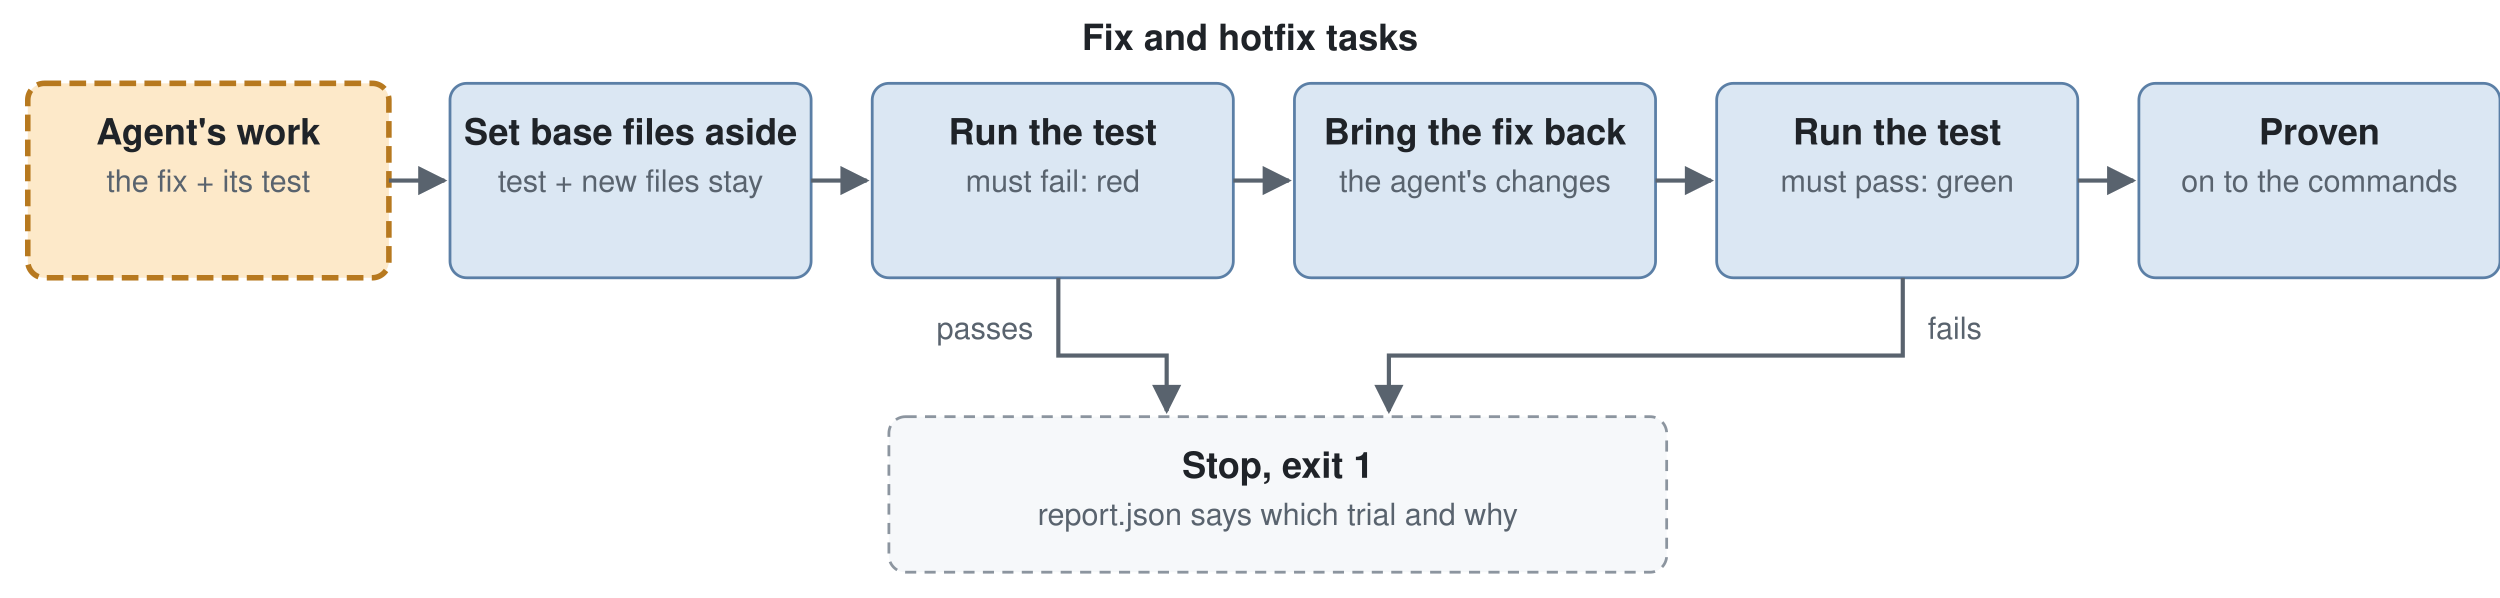
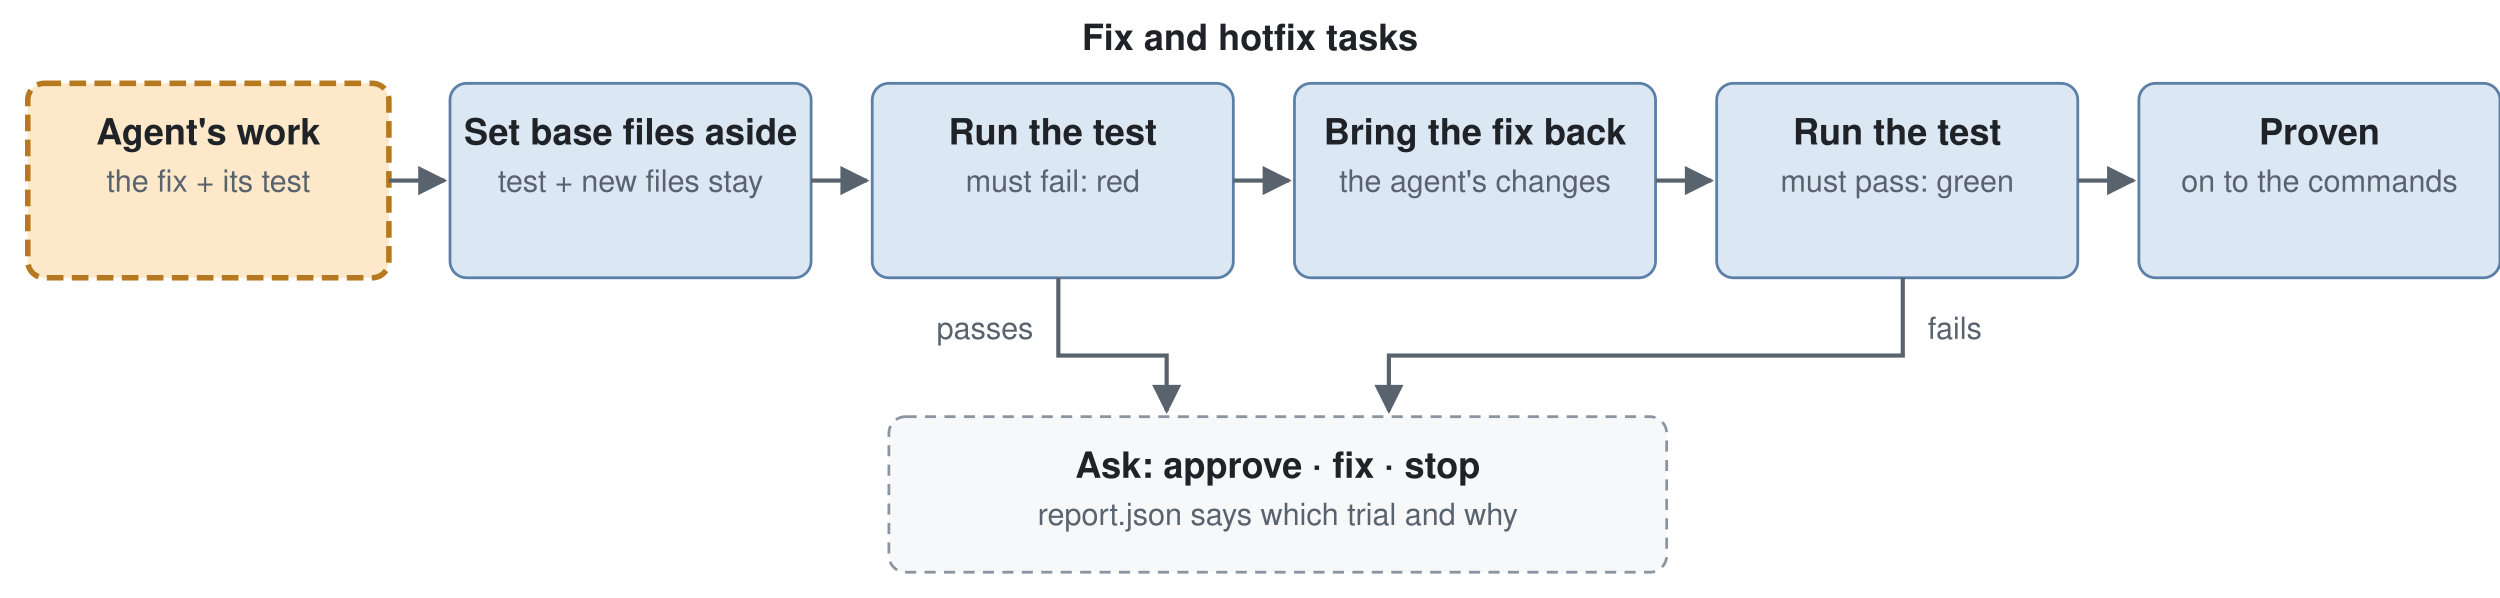
- <svg xmlns="http://www.w3.org/2000/svg" viewBox="0 0 900 215" width="900" height="215" role="img" aria-label="For fix and hotfix tasks, ATM sets aside changes to files already in the base while keeping the test and new files: the test must fail. ATM restores the changes and runs the test again: it must pass. A test that passes without the fix or fails with it fails the run.">
+ <svg xmlns="http://www.w3.org/2000/svg" viewBox="0 0 900 215" width="900" height="215" role="img" aria-label="For fix and hotfix tasks, ATM sets aside changes to files already in the base while keeping the test and new files: the test must fail. ATM restores the changes and runs the test again: it must pass. A test that passes without the fix or fails with it asks the launcher to approve, fix or stop.">
  <defs>
    <marker id="ar" viewBox="0 0 10 10" refX="9" refY="5" markerWidth="7" markerHeight="7" orient="auto-start-reverse">
      <path d="M0 0L10 5L0 10z" fill="#59636e" />
    </marker>
  </defs>
  <g font-family="-apple-system,BlinkMacSystemFont,'Segoe UI',Helvetica,Arial,sans-serif" font-size="13" fill="#1f2328">
    <text x="450" y="18" text-anchor="middle" font-weight="600">Fix and hotfix tasks</text>
    <rect x="10" y="30" width="130" height="70" rx="6" fill="#fde9c9" stroke="#b7791f" stroke-width="2" stroke-dasharray="6 3" />
    <text x="75.0" y="52" text-anchor="middle" font-weight="600">Agent's work</text>
    <text x="75.0" y="69" text-anchor="middle" font-size="11" fill="#59636e">the fix + its test</text>
    <rect x="162" y="30" width="130" height="70" rx="6" fill="#dbe7f3" stroke="#5b7fa6" />
    <text x="227.0" y="52" text-anchor="middle" font-weight="600">Set base files aside</text>
    <text x="227.0" y="69" text-anchor="middle" font-size="11" fill="#59636e">test + new files stay</text>
    <path d="M140 65H160" stroke="#59636e" stroke-width="1.5" fill="none" marker-end="url(#ar)" />
    <rect x="314" y="30" width="130" height="70" rx="6" fill="#dbe7f3" stroke="#5b7fa6" />
    <text x="379.0" y="52" text-anchor="middle" font-weight="600">Run the test</text>
    <text x="379.0" y="69" text-anchor="middle" font-size="11" fill="#59636e">must fail: red</text>
    <path d="M292 65H312" stroke="#59636e" stroke-width="1.5" fill="none" marker-end="url(#ar)" />
    <rect x="466" y="30" width="130" height="70" rx="6" fill="#dbe7f3" stroke="#5b7fa6" />
    <text x="531.0" y="52" text-anchor="middle" font-weight="600">Bring the fix back</text>
    <text x="531.0" y="69" text-anchor="middle" font-size="11" fill="#59636e">the agent's changes</text>
    <path d="M444 65H464" stroke="#59636e" stroke-width="1.5" fill="none" marker-end="url(#ar)" />
    <rect x="618" y="30" width="130" height="70" rx="6" fill="#dbe7f3" stroke="#5b7fa6" />
    <text x="683.0" y="52" text-anchor="middle" font-weight="600">Run the test</text>
    <text x="683.0" y="69" text-anchor="middle" font-size="11" fill="#59636e">must pass: green</text>
    <path d="M596 65H616" stroke="#59636e" stroke-width="1.5" fill="none" marker-end="url(#ar)" />
    <rect x="770" y="30" width="130" height="70" rx="6" fill="#dbe7f3" stroke="#5b7fa6" />
    <text x="835.0" y="52" text-anchor="middle" font-weight="600">Proven</text>
    <text x="835.0" y="69" text-anchor="middle" font-size="11" fill="#59636e">on to the commands</text>
    <path d="M748 65H768" stroke="#59636e" stroke-width="1.5" fill="none" marker-end="url(#ar)" />
    <rect x="320" y="150" width="280" height="56" rx="6" fill="#f6f8fa" stroke="#8c959f" stroke-dasharray="4 3" />
-     <text x="460.0" y="172" text-anchor="middle" font-weight="600">Stop, exit 1</text>
+     <text x="460.0" y="172" text-anchor="middle" font-weight="600">Ask: approve · fix · stop</text>
    <text x="460.0" y="189" text-anchor="middle" font-size="11" fill="#59636e">report.json says which trial and why</text>
    <path d="M381 100V128H420V148" stroke="#59636e" stroke-width="1.5" fill="none" marker-end="url(#ar)" />
    <text x="372" y="122" text-anchor="end" font-size="11" fill="#59636e">passes</text>
    <path d="M685 100V128H500V148" stroke="#59636e" stroke-width="1.5" fill="none" marker-end="url(#ar)" />
    <text x="694" y="122" text-anchor="start" font-size="11" fill="#59636e">fails</text>
  </g>
</svg>
